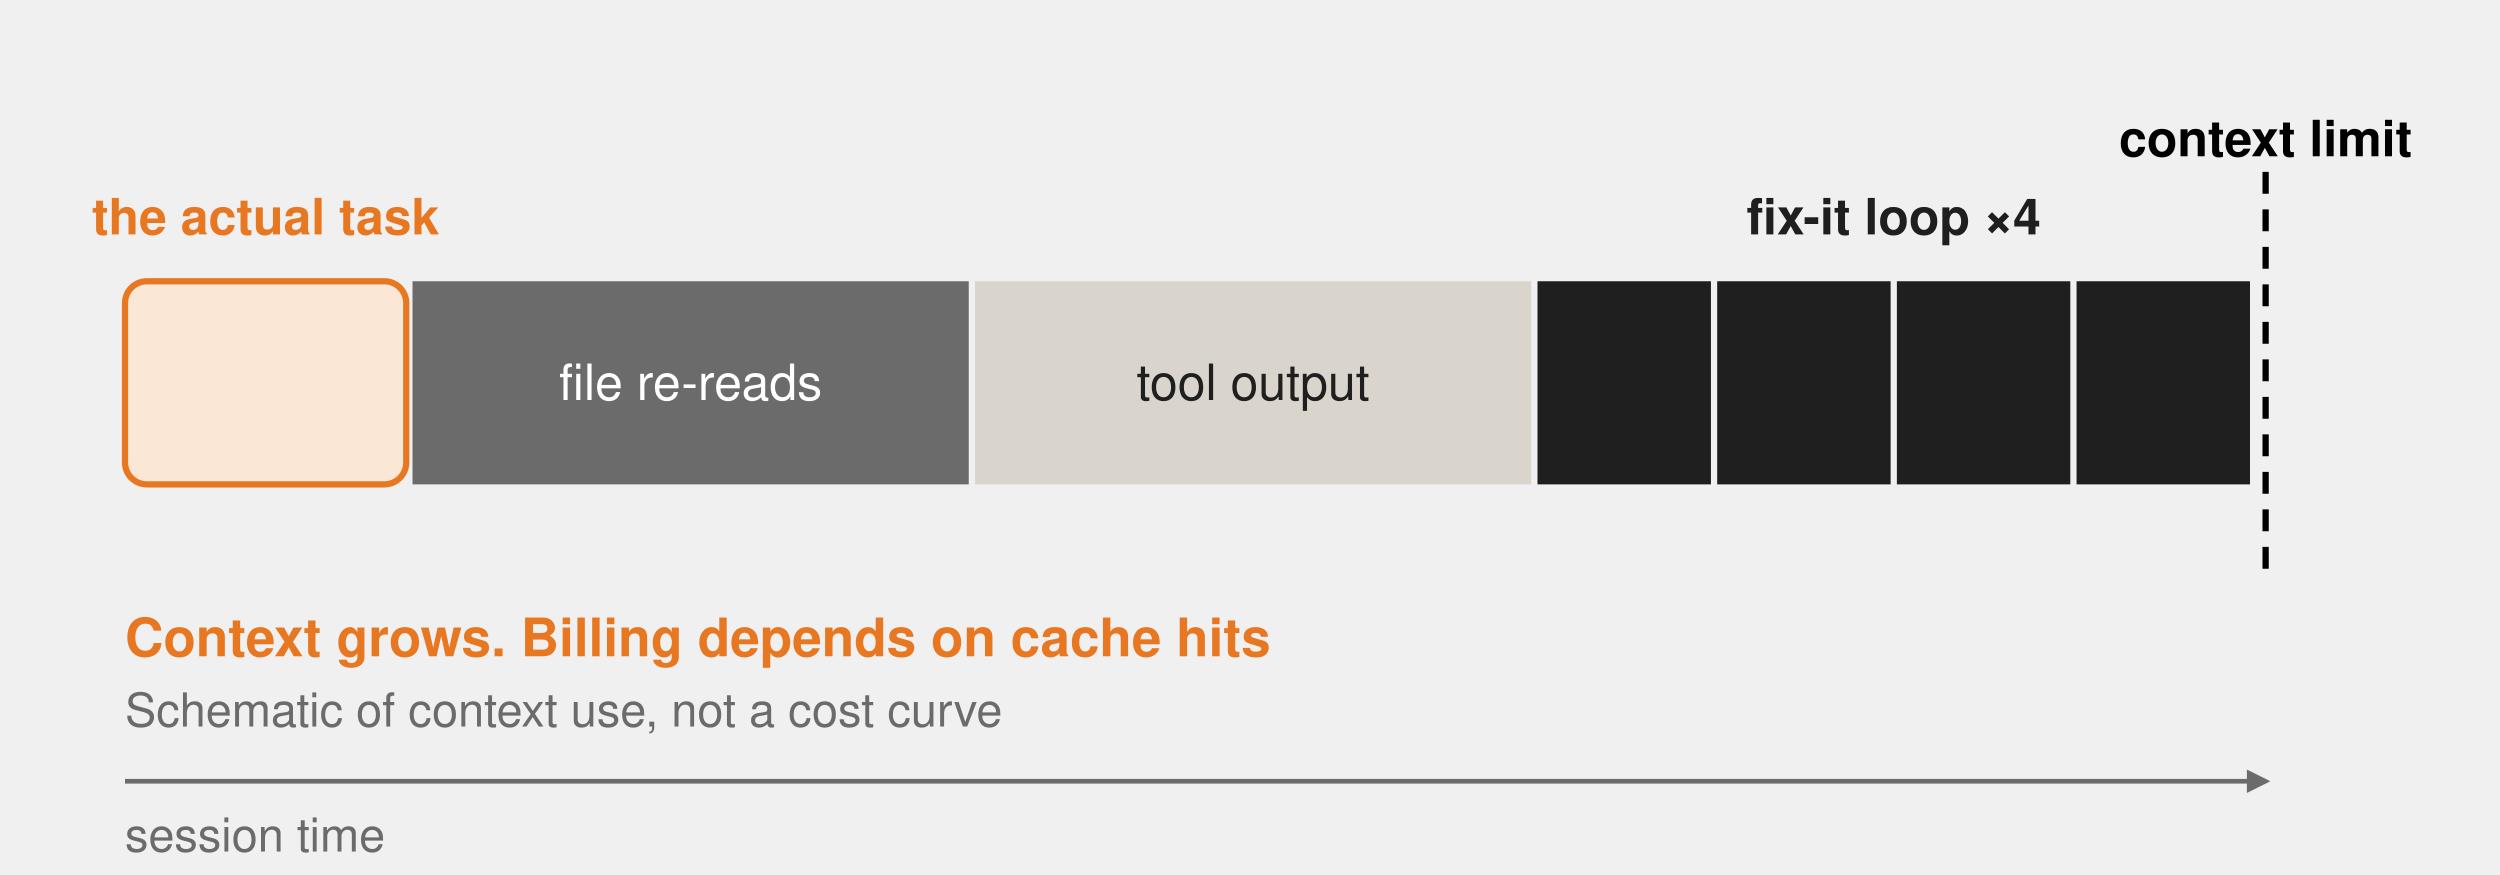
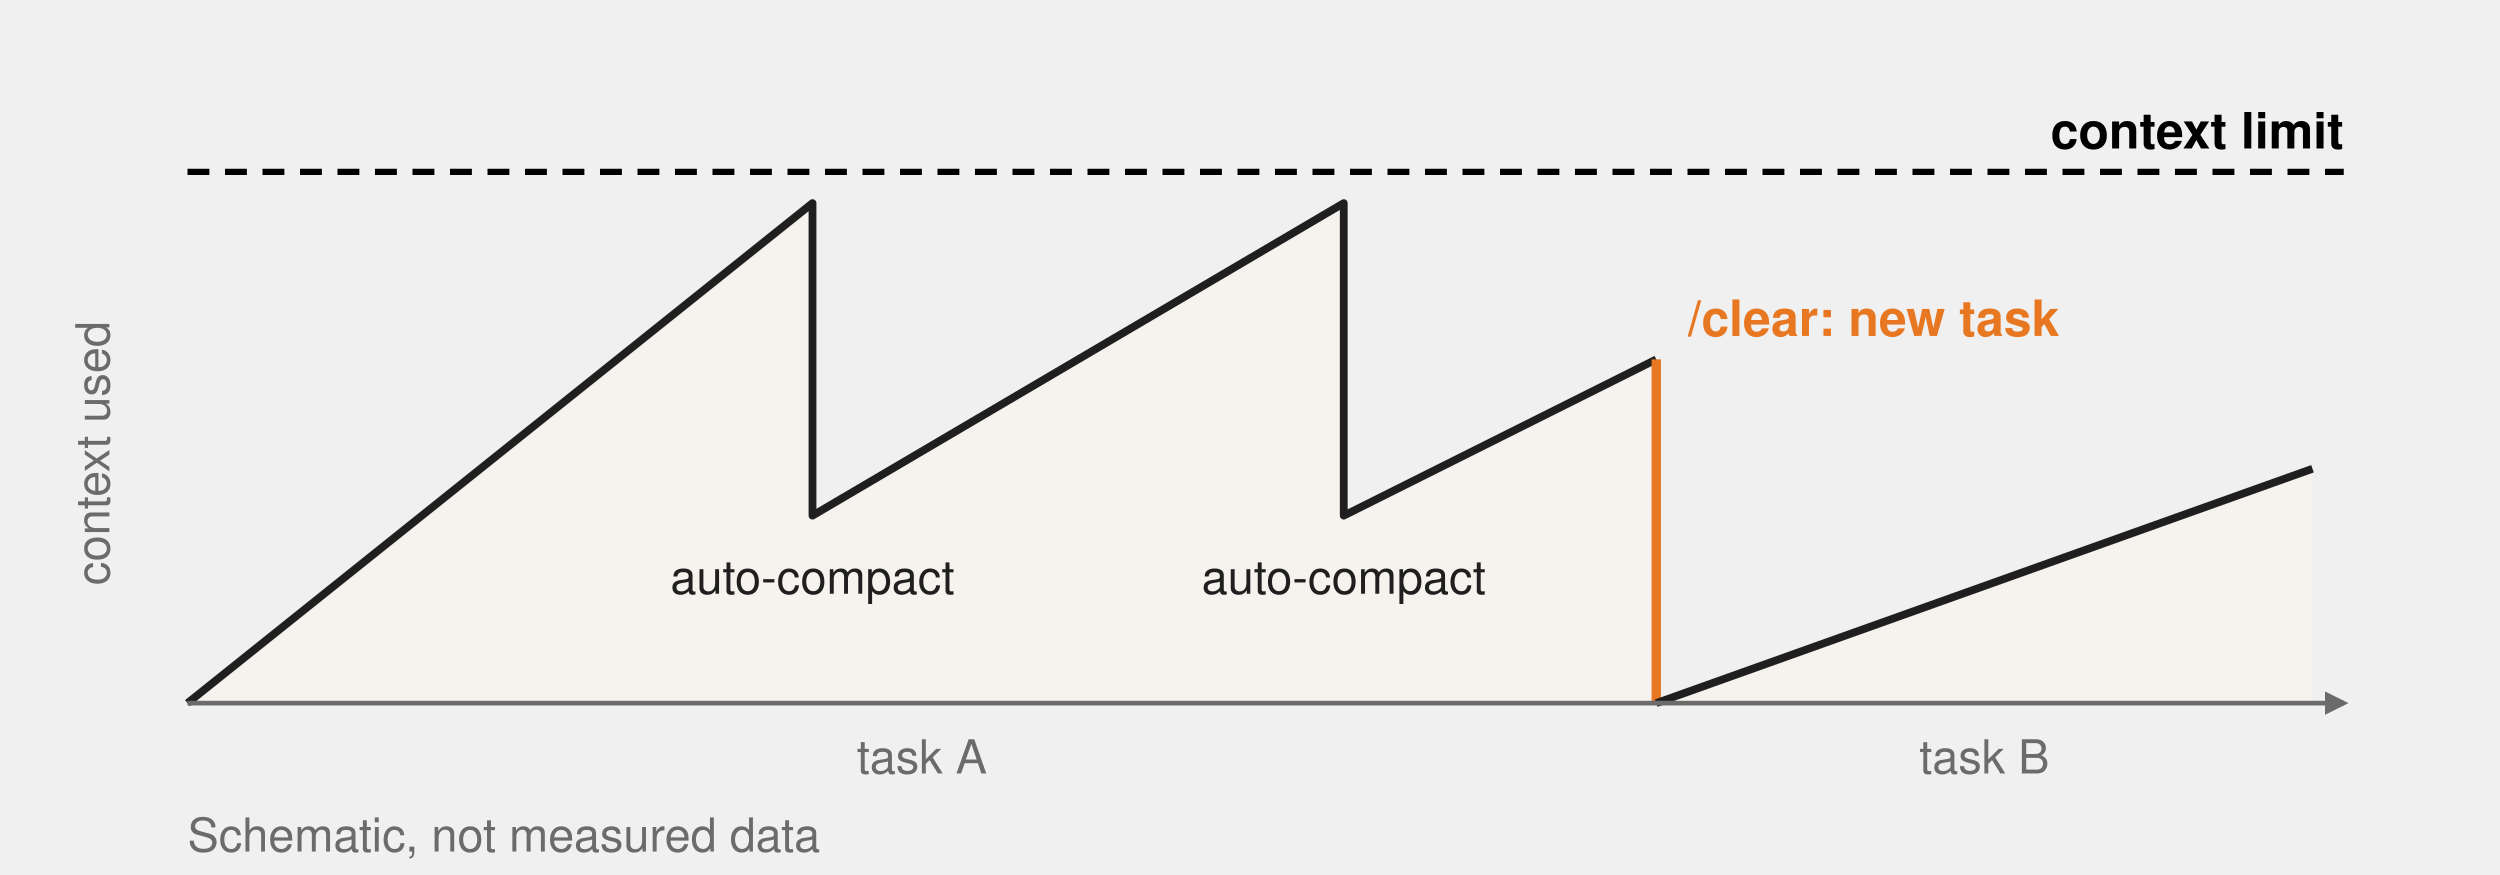
<svg xmlns="http://www.w3.org/2000/svg" viewBox="0 0 1600 560" font-family="Helvetica Neue, Helvetica, Arial, sans-serif">
  <defs>
    <marker id="ah" viewBox="0 0 10 10" refX="8" refY="5" markerWidth="5" markerHeight="5" orient="auto">
      <path d="M0,0 L10,5 L0,10 z" fill="#6b6b6b" />
    </marker>
-     <marker id="ao" viewBox="0 0 10 10" refX="8" refY="5" markerWidth="5" markerHeight="5" orient="auto">
-       <path d="M0,0 L10,5 L0,10 z" fill="#E87722" />
-     </marker>
  </defs>
-   <text x="170" y="150" font-size="32" font-weight="700" fill="#E87722" text-anchor="middle">the actual task</text>
-   <rect x="80" y="180" width="180" height="130" rx="14" fill="#FBE7D6" stroke="#E87722" stroke-width="4" />
-   <rect x="264" y="180" width="356" height="130" fill="#6b6b6b" />
-   <text x="442" y="256" font-size="32" fill="#fff" text-anchor="middle">file re-reads</text>
-   <rect x="624" y="180" width="356" height="130" fill="#d9d4cc" />
-   <text x="802" y="256" font-size="32" fill="#1f1f1f" text-anchor="middle">tool output</text>
-   <g fill="#1f1f1f">
-     <rect x="984" y="180" width="111" height="130" />
-     <rect x="1099" y="180" width="111" height="130" />
-     <rect x="1214" y="180" width="111" height="130" />
-     <rect x="1329" y="180" width="111" height="130" />
-   </g>
-   <text x="1212" y="150" font-size="32" font-weight="700" fill="#1f1f1f" text-anchor="middle">fix-it loop ×4</text>
-   <line x1="1450" y1="110" x2="1450" y2="370" stroke="#000" stroke-width="4" stroke-dasharray="14 10" />
-   <text x="1450" y="100" font-size="32" font-weight="700" fill="#000" text-anchor="middle">context limit</text>
-   <text x="80" y="420" font-size="34" font-weight="700" fill="#E87722">Context grows. Billing depends on cache hits</text>
-   <text x="80" y="465" font-size="30" fill="#6b6b6b">Schematic of context use, not a cost curve</text>
-   <line x1="80" y1="500" x2="1450" y2="500" stroke="#6b6b6b" stroke-width="3" marker-end="url(#ah)" />
-   <text x="80" y="545" font-size="30" fill="#6b6b6b">session time</text>
+   <line x1="120" y1="110" x2="1500" y2="110" stroke="#000" stroke-width="4" stroke-dasharray="14 10" />
+   <text x="1500" y="95" font-size="32" font-weight="700" fill="#000" text-anchor="end">context limit</text>
+   <text x="70" y="290" font-size="30" fill="#6b6b6b" text-anchor="middle" transform="rotate(-90 70 290)">context used</text>
+   <path d="M120,450 L520,130 L520,330 L860,130 L860,330 L1060,230 L1060,450 Z" fill="#f6f3ee" />
+   <path d="M1060,450 L1480,300 L1480,450 Z" fill="#f6f3ee" />
+   <polyline points="120,450 520,130 520,330 860,130 860,330 1060,230" fill="none" stroke="#1f1f1f" stroke-width="5" stroke-linejoin="round" />
+   <line x1="1060" y1="230" x2="1060" y2="450" stroke="#E87722" stroke-width="6" />
+   <polyline points="1060,450 1480,300" fill="none" stroke="#1f1f1f" stroke-width="5" />
+   <text x="520" y="380" font-size="30" fill="#1f1f1f" text-anchor="middle">auto-compact</text>
+   <text x="860" y="380" font-size="30" fill="#1f1f1f" text-anchor="middle">auto-compact</text>
+   <text x="1080" y="215" font-size="32" font-weight="700" fill="#E87722">/clear: new task</text>
+   <line x1="120" y1="450" x2="1500" y2="450" stroke="#6b6b6b" stroke-width="3" marker-end="url(#ah)" />
+   <text x="590" y="495" font-size="30" fill="#6b6b6b" text-anchor="middle">task A</text>
+   <text x="1270" y="495" font-size="30" fill="#6b6b6b" text-anchor="middle">task B</text>
+   <text x="120" y="545" font-size="30" fill="#6b6b6b">Schematic, not measured data</text>
</svg>
